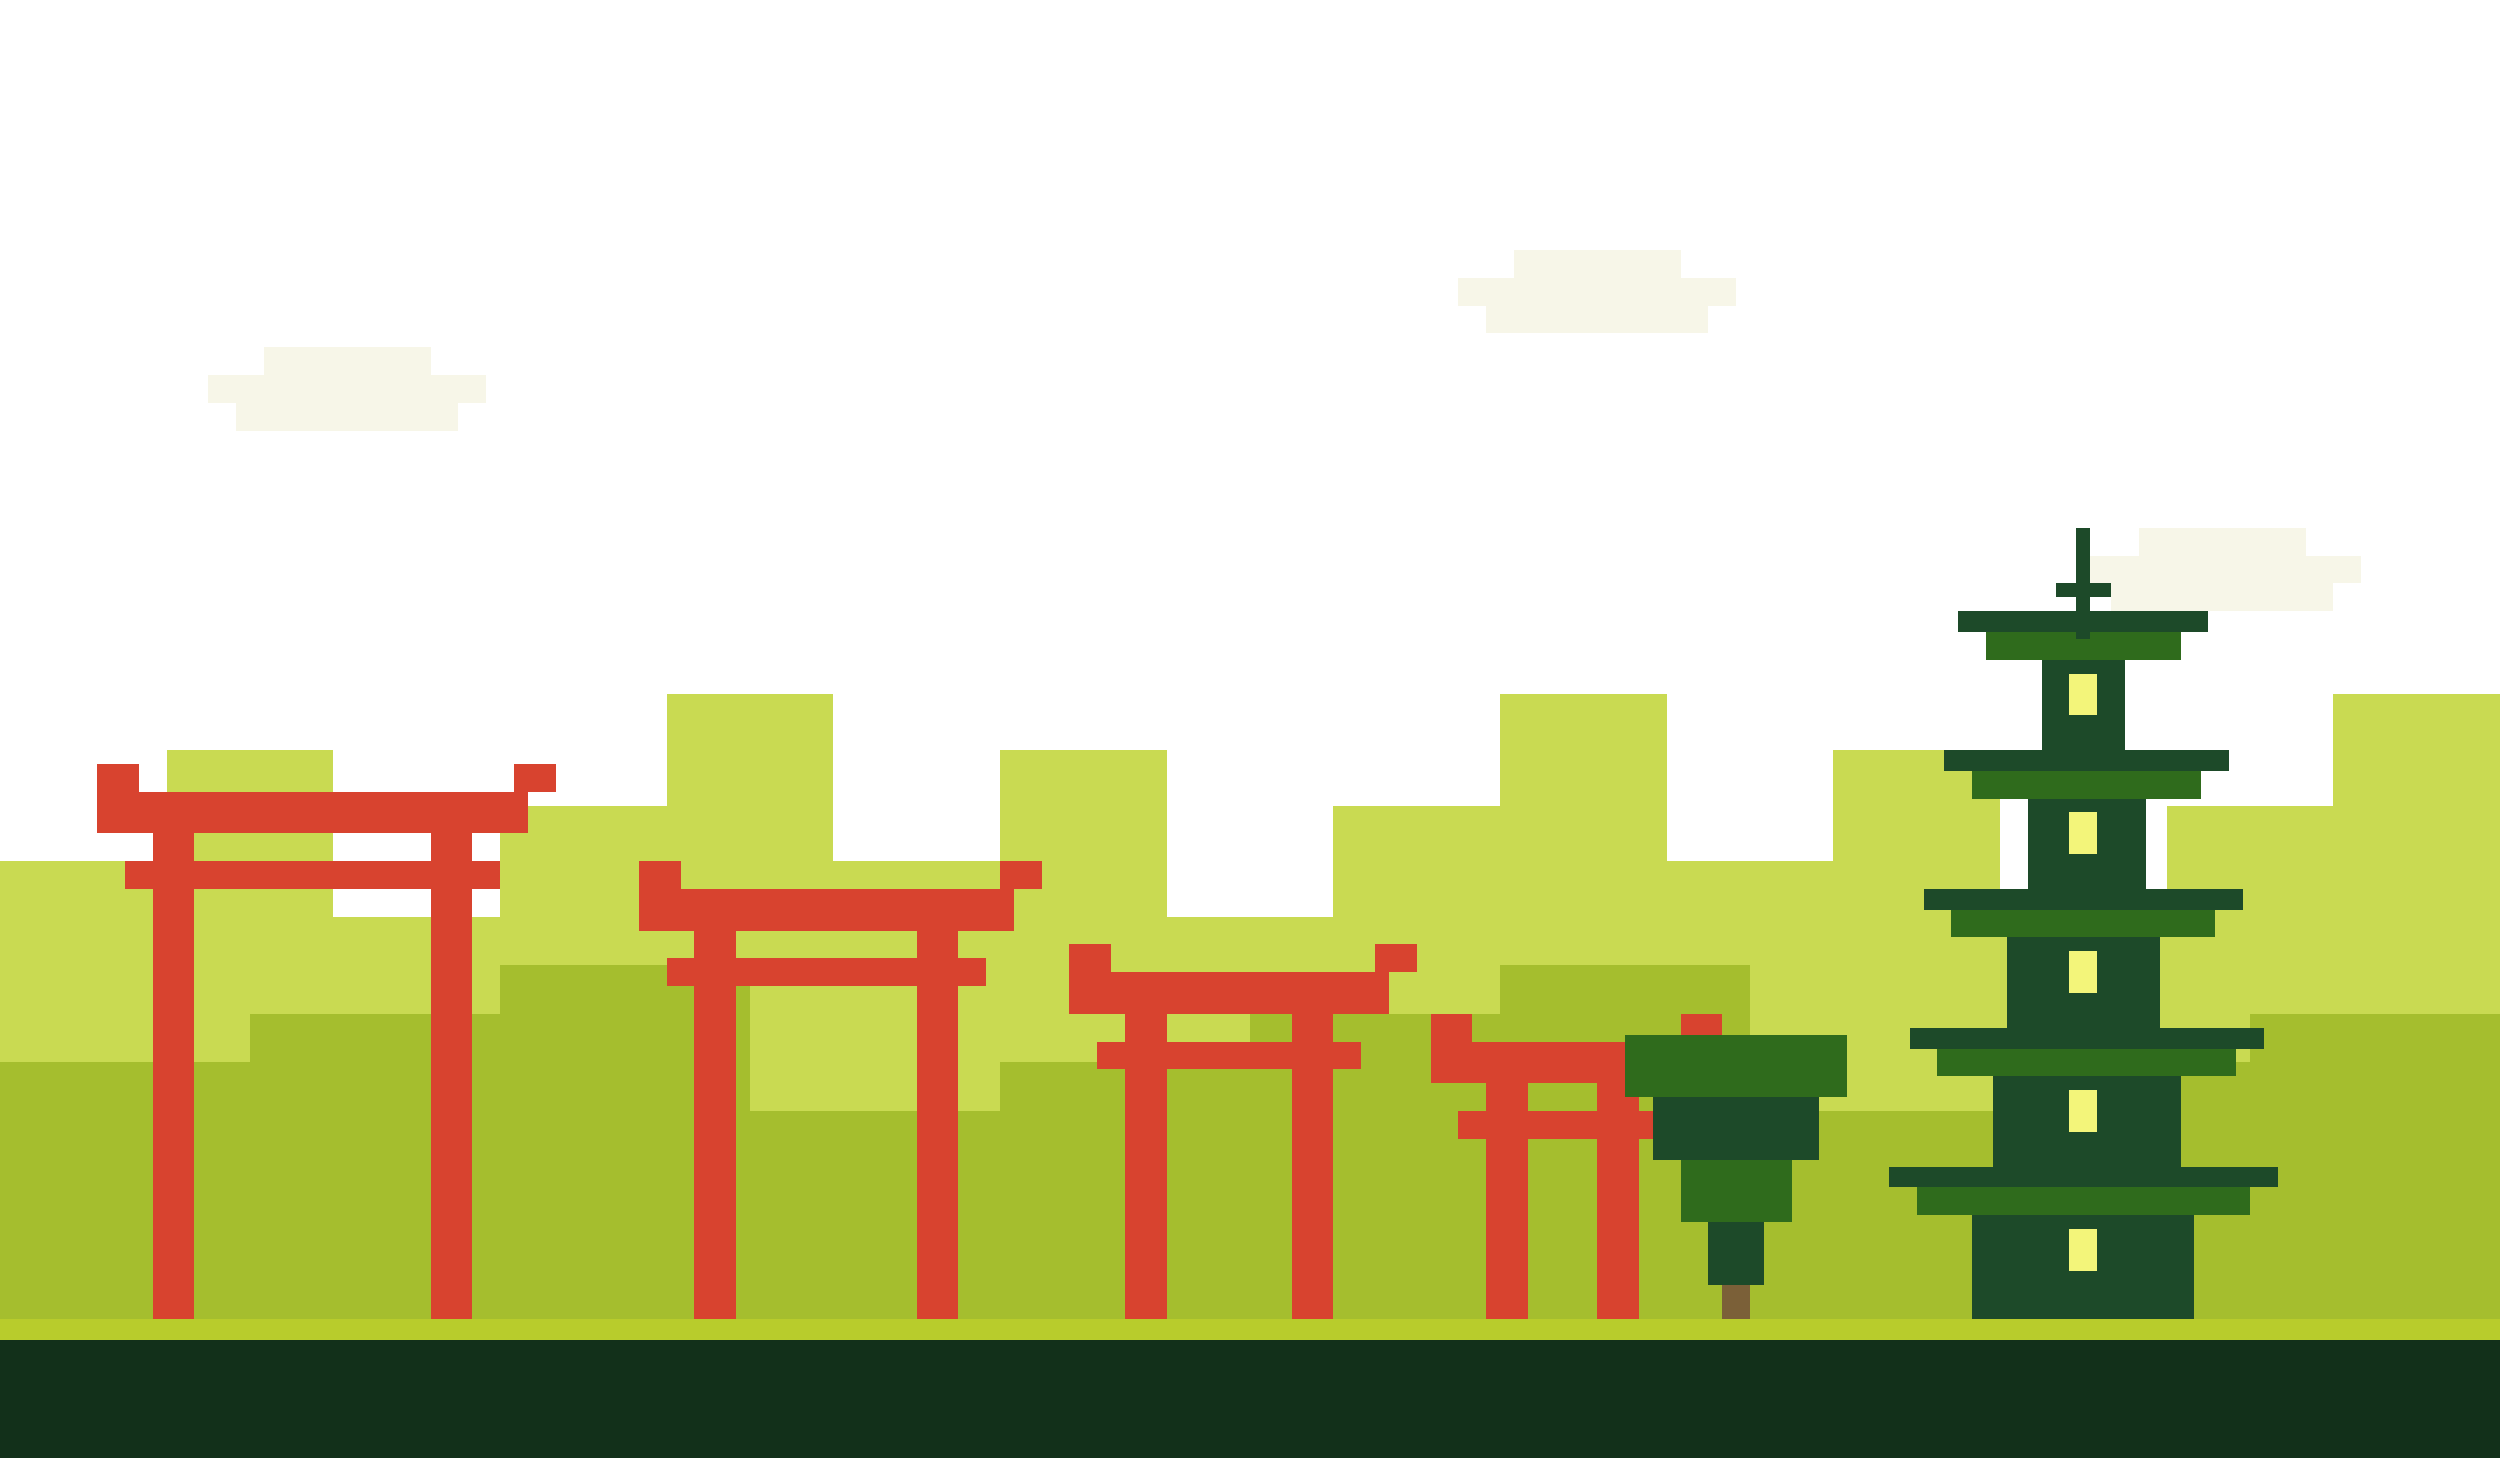
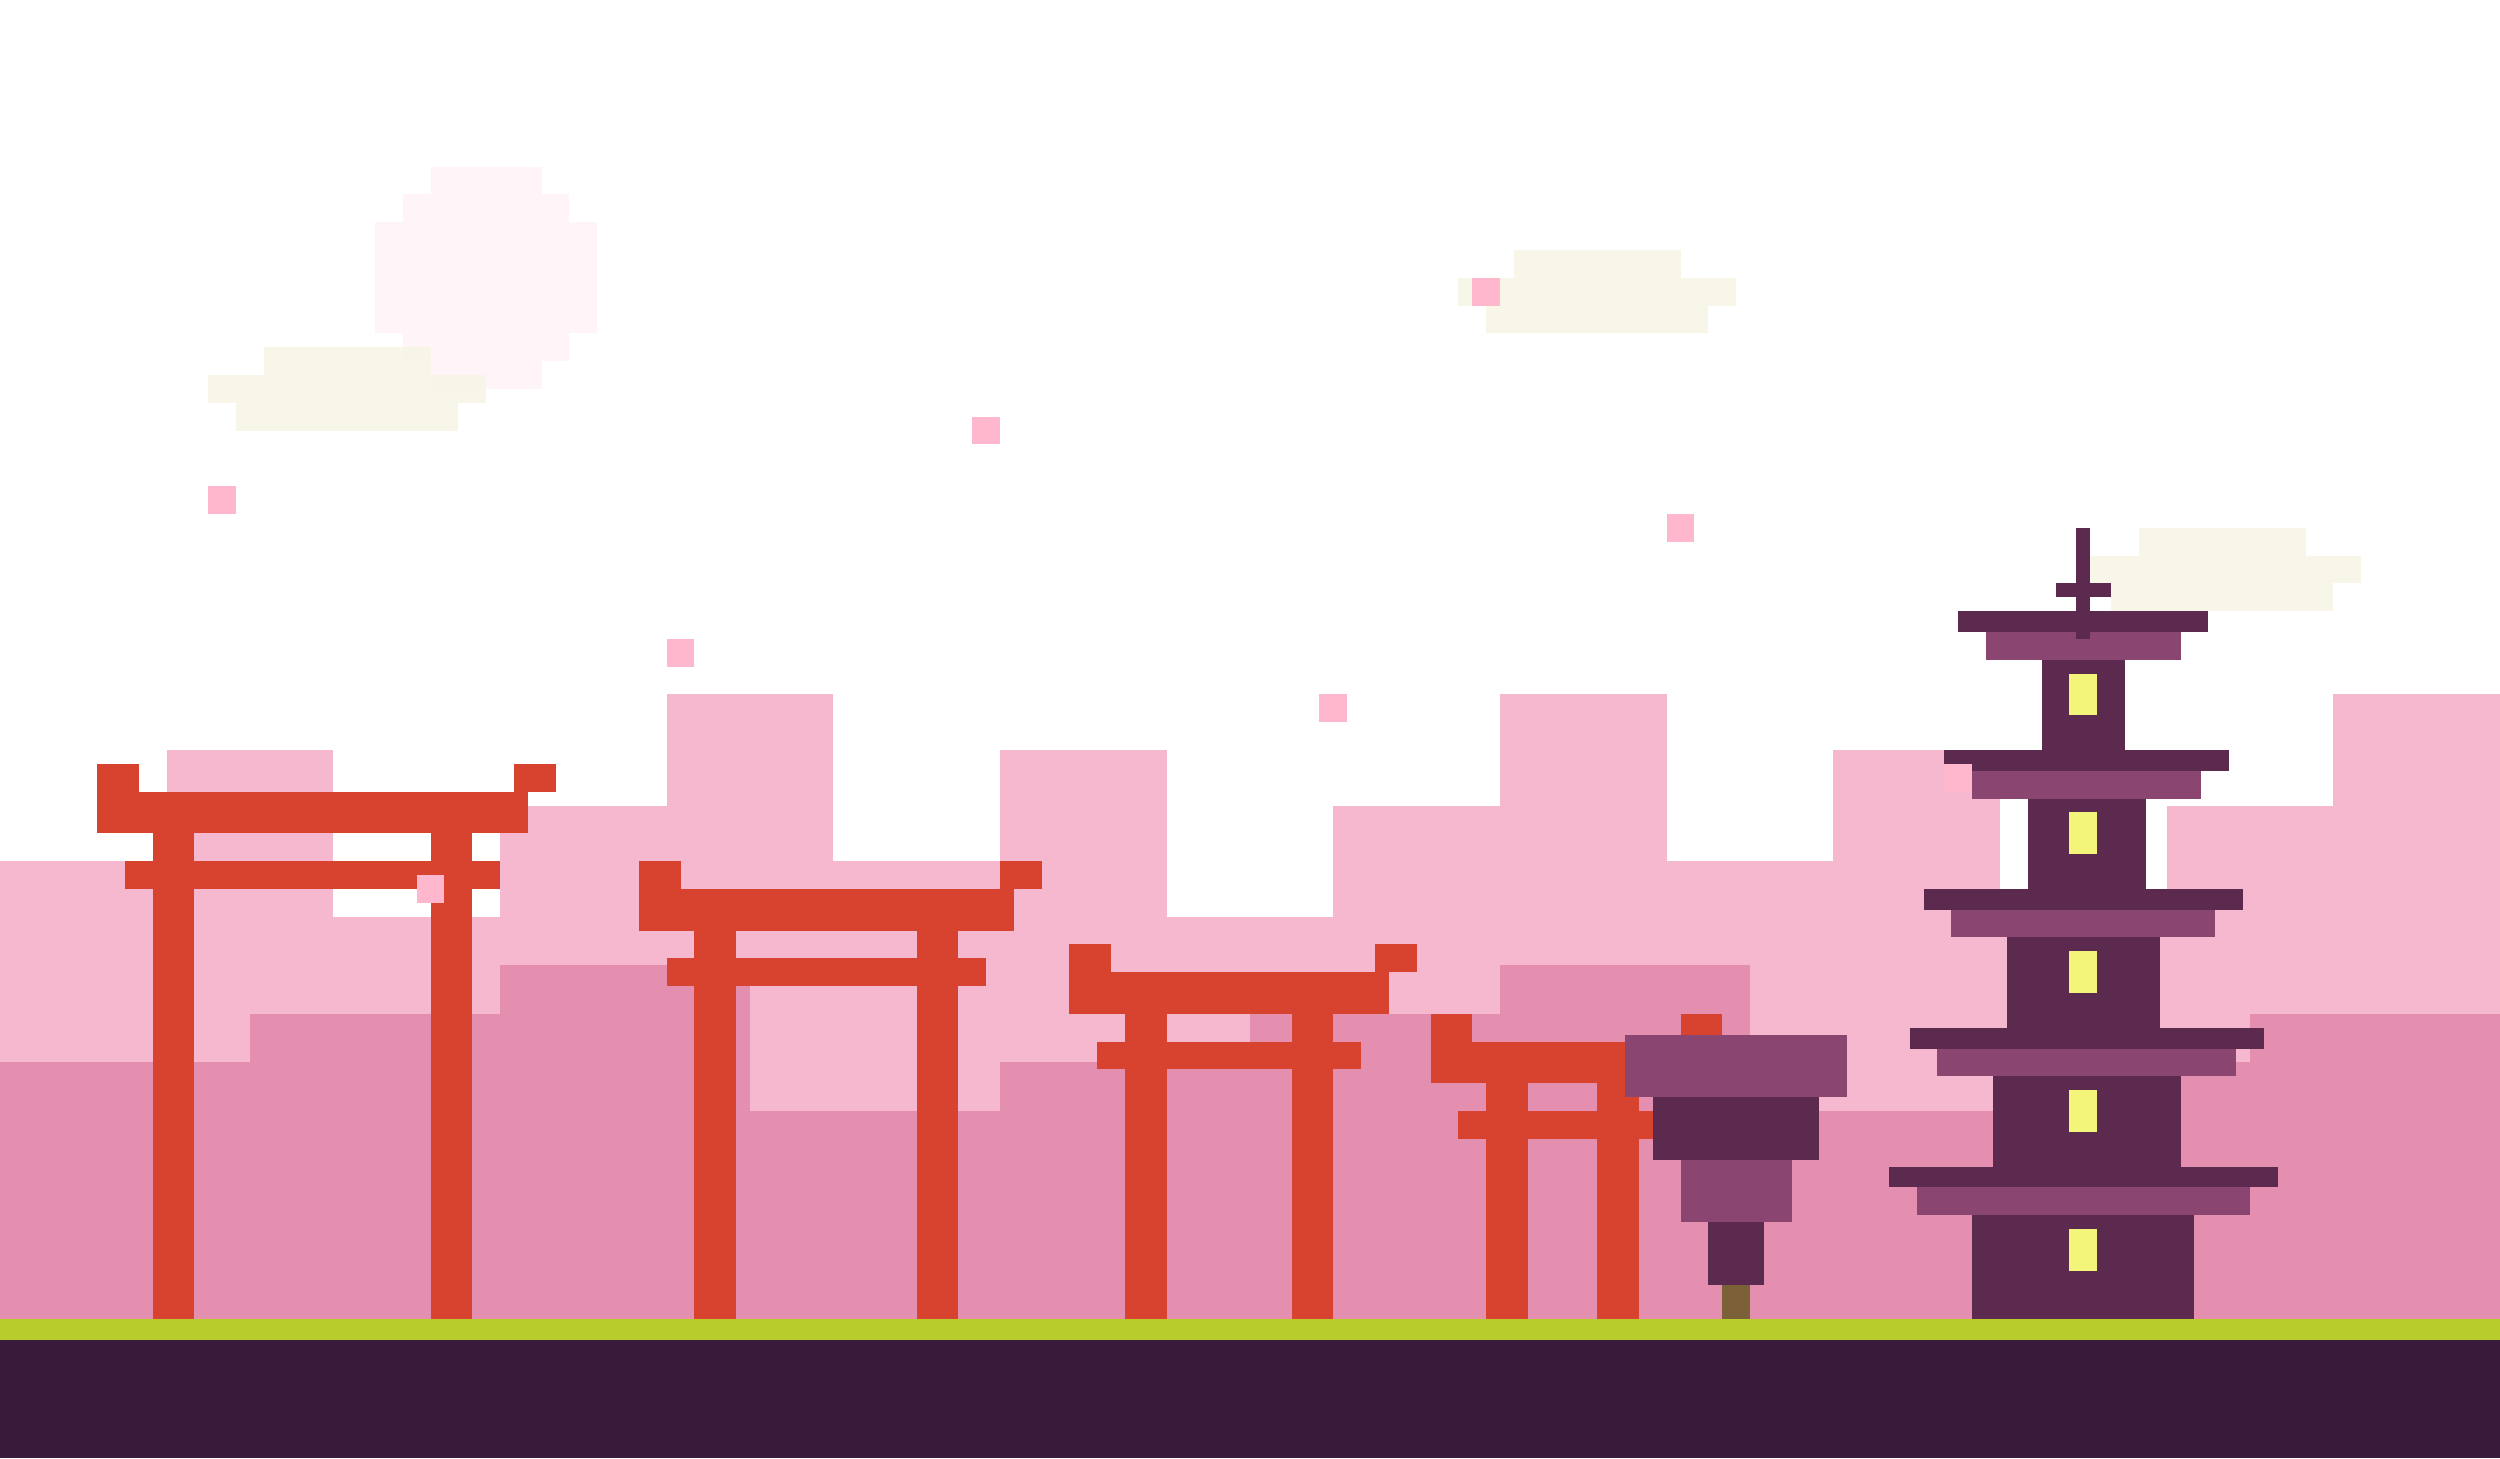
<svg xmlns="http://www.w3.org/2000/svg" viewBox="0 0 360 210" shape-rendering="crispEdges" preserveAspectRatio="xMidYMax meet" role="img" aria-label="ภาพเกียวโต ประตูโทริิสีแดงของฟุชิมิอินาริและเจดีย์โทจิ">
-   <rect x="0" y="124" width="24" height="66" fill="#C9DA52" />
-   <rect x="24" y="108" width="24" height="82" fill="#C9DA52" />
-   <rect x="48" y="132" width="24" height="58" fill="#C9DA52" />
-   <rect x="72" y="116" width="24" height="74" fill="#C9DA52" />
-   <rect x="96" y="100" width="24" height="90" fill="#C9DA52" />
-   <rect x="120" y="124" width="24" height="66" fill="#C9DA52" />
-   <rect x="144" y="108" width="24" height="82" fill="#C9DA52" />
-   <rect x="168" y="132" width="24" height="58" fill="#C9DA52" />
-   <rect x="192" y="116" width="24" height="74" fill="#C9DA52" />
-   <rect x="216" y="100" width="24" height="90" fill="#C9DA52" />
-   <rect x="240" y="124" width="24" height="66" fill="#C9DA52" />
-   <rect x="264" y="108" width="24" height="82" fill="#C9DA52" />
-   <rect x="288" y="132" width="24" height="58" fill="#C9DA52" />
-   <rect x="312" y="116" width="24" height="74" fill="#C9DA52" />
-   <rect x="336" y="100" width="24" height="90" fill="#C9DA52" />
-   <rect x="0" y="153" width="36" height="37" fill="#A5BE2E" />
-   <rect x="36" y="146" width="36" height="44" fill="#A5BE2E" />
-   <rect x="72" y="139" width="36" height="51" fill="#A5BE2E" />
-   <rect x="108" y="160" width="36" height="30" fill="#A5BE2E" />
-   <rect x="144" y="153" width="36" height="37" fill="#A5BE2E" />
-   <rect x="180" y="146" width="36" height="44" fill="#A5BE2E" />
-   <rect x="216" y="139" width="36" height="51" fill="#A5BE2E" />
-   <rect x="252" y="160" width="36" height="30" fill="#A5BE2E" />
-   <rect x="288" y="153" width="36" height="37" fill="#A5BE2E" />
-   <rect x="324" y="146" width="36" height="44" fill="#A5BE2E" />
+   <rect x="62" y="24" width="4" height="4" fill="#FFF4F8" opacity="1" />
+   <rect x="66" y="24" width="4" height="4" fill="#FFF4F8" opacity="1" />
+   <rect x="70" y="24" width="4" height="4" fill="#FFF4F8" opacity="1" />
+   <rect x="74" y="24" width="4" height="4" fill="#FFF4F8" opacity="1" />
+   <rect x="58" y="28" width="4" height="4" fill="#FFF4F8" opacity="1" />
+   <rect x="62" y="28" width="4" height="4" fill="#FFF4F8" opacity="1" />
+   <rect x="66" y="28" width="4" height="4" fill="#FFF4F8" opacity="1" />
+   <rect x="70" y="28" width="4" height="4" fill="#FFF4F8" opacity="1" />
+   <rect x="74" y="28" width="4" height="4" fill="#FFF4F8" opacity="1" />
+   <rect x="78" y="28" width="4" height="4" fill="#FFF4F8" opacity="1" />
+   <rect x="54" y="32" width="4" height="4" fill="#FFF4F8" opacity="1" />
+   <rect x="58" y="32" width="4" height="4" fill="#FFF4F8" opacity="1" />
+   <rect x="62" y="32" width="4" height="4" fill="#FFF4F8" opacity="1" />
+   <rect x="66" y="32" width="4" height="4" fill="#FFF4F8" opacity="1" />
+   <rect x="70" y="32" width="4" height="4" fill="#FFF4F8" opacity="1" />
+   <rect x="74" y="32" width="4" height="4" fill="#FFF4F8" opacity="1" />
+   <rect x="78" y="32" width="4" height="4" fill="#FFF4F8" opacity="1" />
+   <rect x="82" y="32" width="4" height="4" fill="#FFF4F8" opacity="1" />
+   <rect x="54" y="36" width="4" height="4" fill="#FFF4F8" opacity="1" />
+   <rect x="58" y="36" width="4" height="4" fill="#FFF4F8" opacity="1" />
+   <rect x="62" y="36" width="4" height="4" fill="#FFF4F8" opacity="1" />
+   <rect x="66" y="36" width="4" height="4" fill="#FFF4F8" opacity="1" />
+   <rect x="70" y="36" width="4" height="4" fill="#FFF4F8" opacity="1" />
+   <rect x="74" y="36" width="4" height="4" fill="#FFF4F8" opacity="1" />
+   <rect x="78" y="36" width="4" height="4" fill="#FFF4F8" opacity="1" />
+   <rect x="82" y="36" width="4" height="4" fill="#FFF4F8" opacity="1" />
+   <rect x="54" y="40" width="4" height="4" fill="#FFF4F8" opacity="1" />
+   <rect x="58" y="40" width="4" height="4" fill="#FFF4F8" opacity="1" />
+   <rect x="62" y="40" width="4" height="4" fill="#FFF4F8" opacity="1" />
+   <rect x="66" y="40" width="4" height="4" fill="#FFF4F8" opacity="1" />
+   <rect x="70" y="40" width="4" height="4" fill="#FFF4F8" opacity="1" />
+   <rect x="74" y="40" width="4" height="4" fill="#FFF4F8" opacity="1" />
+   <rect x="78" y="40" width="4" height="4" fill="#FFF4F8" opacity="1" />
+   <rect x="82" y="40" width="4" height="4" fill="#FFF4F8" opacity="1" />
+   <rect x="54" y="44" width="4" height="4" fill="#FFF4F8" opacity="1" />
+   <rect x="58" y="44" width="4" height="4" fill="#FFF4F8" opacity="1" />
+   <rect x="62" y="44" width="4" height="4" fill="#FFF4F8" opacity="1" />
+   <rect x="66" y="44" width="4" height="4" fill="#FFF4F8" opacity="1" />
+   <rect x="70" y="44" width="4" height="4" fill="#FFF4F8" opacity="1" />
+   <rect x="74" y="44" width="4" height="4" fill="#FFF4F8" opacity="1" />
+   <rect x="78" y="44" width="4" height="4" fill="#FFF4F8" opacity="1" />
+   <rect x="82" y="44" width="4" height="4" fill="#FFF4F8" opacity="1" />
+   <rect x="58" y="48" width="4" height="4" fill="#FFF4F8" opacity="1" />
+   <rect x="62" y="48" width="4" height="4" fill="#FFF4F8" opacity="1" />
+   <rect x="66" y="48" width="4" height="4" fill="#FFF4F8" opacity="1" />
+   <rect x="70" y="48" width="4" height="4" fill="#FFF4F8" opacity="1" />
+   <rect x="74" y="48" width="4" height="4" fill="#FFF4F8" opacity="1" />
+   <rect x="78" y="48" width="4" height="4" fill="#FFF4F8" opacity="1" />
+   <rect x="62" y="52" width="4" height="4" fill="#FFF4F8" opacity="1" />
+   <rect x="66" y="52" width="4" height="4" fill="#FFF4F8" opacity="1" />
+   <rect x="70" y="52" width="4" height="4" fill="#FFF4F8" opacity="1" />
+   <rect x="74" y="52" width="4" height="4" fill="#FFF4F8" opacity="1" />
+   <rect x="0" y="124" width="24" height="66" fill="#F6B8CF" />
+   <rect x="24" y="108" width="24" height="82" fill="#F6B8CF" />
+   <rect x="48" y="132" width="24" height="58" fill="#F6B8CF" />
+   <rect x="72" y="116" width="24" height="74" fill="#F6B8CF" />
+   <rect x="96" y="100" width="24" height="90" fill="#F6B8CF" />
+   <rect x="120" y="124" width="24" height="66" fill="#F6B8CF" />
+   <rect x="144" y="108" width="24" height="82" fill="#F6B8CF" />
+   <rect x="168" y="132" width="24" height="58" fill="#F6B8CF" />
+   <rect x="192" y="116" width="24" height="74" fill="#F6B8CF" />
+   <rect x="216" y="100" width="24" height="90" fill="#F6B8CF" />
+   <rect x="240" y="124" width="24" height="66" fill="#F6B8CF" />
+   <rect x="264" y="108" width="24" height="82" fill="#F6B8CF" />
+   <rect x="288" y="132" width="24" height="58" fill="#F6B8CF" />
+   <rect x="312" y="116" width="24" height="74" fill="#F6B8CF" />
+   <rect x="336" y="100" width="24" height="90" fill="#F6B8CF" />
+   <rect x="0" y="153" width="36" height="37" fill="#E58FB0" />
+   <rect x="36" y="146" width="36" height="44" fill="#E58FB0" />
+   <rect x="72" y="139" width="36" height="51" fill="#E58FB0" />
+   <rect x="108" y="160" width="36" height="30" fill="#E58FB0" />
+   <rect x="144" y="153" width="36" height="37" fill="#E58FB0" />
+   <rect x="180" y="146" width="36" height="44" fill="#E58FB0" />
+   <rect x="216" y="139" width="36" height="51" fill="#E58FB0" />
+   <rect x="252" y="160" width="36" height="30" fill="#E58FB0" />
+   <rect x="288" y="153" width="36" height="37" fill="#E58FB0" />
+   <rect x="324" y="146" width="36" height="44" fill="#E58FB0" />
  <rect x="38" y="50" width="24" height="4" fill="#F6F5E6" opacity="0.9" />
  <rect x="30" y="54" width="40" height="4" fill="#F6F5E6" opacity="0.9" />
  <rect x="34" y="58" width="32" height="4" fill="#F6F5E6" opacity="0.9" />
  <rect x="218" y="36" width="24" height="4" fill="#F6F5E6" opacity="0.9" />
  <rect x="210" y="40" width="40" height="4" fill="#F6F5E6" opacity="0.9" />
  <rect x="214" y="44" width="32" height="4" fill="#F6F5E6" opacity="0.9" />
  <rect x="308" y="76" width="24" height="4" fill="#F6F5E6" opacity="0.9" />
  <rect x="300" y="80" width="40" height="4" fill="#F6F5E6" opacity="0.9" />
  <rect x="304" y="84" width="32" height="4" fill="#F6F5E6" opacity="0.9" />
-   <rect x="284" y="174" width="32" height="16" fill="#1D4A29" />
-   <rect x="276" y="170" width="48" height="5" fill="#2F6B1C" />
-   <rect x="272" y="168" width="56" height="3" fill="#1D4A29" />
+   <rect x="284" y="174" width="32" height="16" fill="#5B2A4E" />
+   <rect x="276" y="170" width="48" height="5" fill="#8A4670" />
+   <rect x="272" y="168" width="56" height="3" fill="#5B2A4E" />
  <rect x="298" y="177" width="4" height="6" fill="#F3F57A" />
-   <rect x="287" y="154" width="27" height="16" fill="#1D4A29" />
-   <rect x="279" y="150" width="43" height="5" fill="#2F6B1C" />
-   <rect x="275" y="148" width="51" height="3" fill="#1D4A29" />
+   <rect x="287" y="154" width="27" height="16" fill="#5B2A4E" />
+   <rect x="279" y="150" width="43" height="5" fill="#8A4670" />
+   <rect x="275" y="148" width="51" height="3" fill="#5B2A4E" />
  <rect x="298" y="157" width="4" height="6" fill="#F3F57A" />
-   <rect x="289" y="134" width="22" height="16" fill="#1D4A29" />
-   <rect x="281" y="130" width="38" height="5" fill="#2F6B1C" />
-   <rect x="277" y="128" width="46" height="3" fill="#1D4A29" />
+   <rect x="289" y="134" width="22" height="16" fill="#5B2A4E" />
+   <rect x="281" y="130" width="38" height="5" fill="#8A4670" />
+   <rect x="277" y="128" width="46" height="3" fill="#5B2A4E" />
  <rect x="298" y="137" width="4" height="6" fill="#F3F57A" />
-   <rect x="292" y="114" width="17" height="16" fill="#1D4A29" />
-   <rect x="284" y="110" width="33" height="5" fill="#2F6B1C" />
-   <rect x="280" y="108" width="41" height="3" fill="#1D4A29" />
+   <rect x="292" y="114" width="17" height="16" fill="#5B2A4E" />
+   <rect x="284" y="110" width="33" height="5" fill="#8A4670" />
+   <rect x="280" y="108" width="41" height="3" fill="#5B2A4E" />
  <rect x="298" y="117" width="4" height="6" fill="#F3F57A" />
-   <rect x="294" y="94" width="12" height="16" fill="#1D4A29" />
-   <rect x="286" y="90" width="28" height="5" fill="#2F6B1C" />
-   <rect x="282" y="88" width="36" height="3" fill="#1D4A29" />
+   <rect x="294" y="94" width="12" height="16" fill="#5B2A4E" />
+   <rect x="286" y="90" width="28" height="5" fill="#8A4670" />
+   <rect x="282" y="88" width="36" height="3" fill="#5B2A4E" />
  <rect x="298" y="97" width="4" height="6" fill="#F3F57A" />
-   <rect x="299" y="76" width="2" height="16" fill="#1D4A29" />
-   <rect x="296" y="84" width="8" height="2" fill="#1D4A29" />
+   <rect x="299" y="76" width="2" height="16" fill="#5B2A4E" />
+   <rect x="296" y="84" width="8" height="2" fill="#5B2A4E" />
  <rect x="14" y="114" width="62" height="6" fill="#D8432F" />
  <rect x="18" y="124" width="54" height="4" fill="#D8432F" />
  <rect x="22" y="114" width="6" height="76" fill="#D8432F" />
  <rect x="62" y="114" width="6" height="76" fill="#D8432F" />
  <rect x="14" y="110" width="6" height="4" fill="#D8432F" />
  <rect x="74" y="110" width="6" height="4" fill="#D8432F" />
  <rect x="92" y="128" width="54" height="6" fill="#D8432F" />
  <rect x="96" y="138" width="46" height="4" fill="#D8432F" />
  <rect x="100" y="128" width="6" height="62" fill="#D8432F" />
  <rect x="132" y="128" width="6" height="62" fill="#D8432F" />
  <rect x="92" y="124" width="6" height="4" fill="#D8432F" />
  <rect x="144" y="124" width="6" height="4" fill="#D8432F" />
  <rect x="154" y="140" width="46" height="6" fill="#D8432F" />
  <rect x="158" y="150" width="38" height="4" fill="#D8432F" />
  <rect x="162" y="140" width="6" height="50" fill="#D8432F" />
  <rect x="186" y="140" width="6" height="50" fill="#D8432F" />
  <rect x="154" y="136" width="6" height="4" fill="#D8432F" />
  <rect x="198" y="136" width="6" height="4" fill="#D8432F" />
  <rect x="206" y="150" width="38" height="6" fill="#D8432F" />
  <rect x="210" y="160" width="30" height="4" fill="#D8432F" />
  <rect x="214" y="150" width="6" height="40" fill="#D8432F" />
  <rect x="230" y="150" width="6" height="40" fill="#D8432F" />
  <rect x="206" y="146" width="6" height="4" fill="#D8432F" />
  <rect x="242" y="146" width="6" height="4" fill="#D8432F" />
  <rect x="248" y="180" width="4" height="10" fill="#7B6038" />
-   <rect x="246" y="176" width="8" height="9" fill="#1D4A29" />
-   <rect x="242" y="167" width="16" height="9" fill="#2F6B1C" />
-   <rect x="238" y="158" width="24" height="9" fill="#1D4A29" />
-   <rect x="234" y="149" width="32" height="9" fill="#2F6B1C" />
-   <rect x="0" y="190" width="360" height="20" fill="#12301A" />
+   <rect x="246" y="176" width="8" height="9" fill="#5B2A4E" />
+   <rect x="242" y="167" width="16" height="9" fill="#8A4670" />
+   <rect x="238" y="158" width="24" height="9" fill="#5B2A4E" />
+   <rect x="234" y="149" width="32" height="9" fill="#8A4670" />
+   <rect x="0" y="190" width="360" height="20" fill="#3A1A3A" />
  <rect x="0" y="190" width="360" height="3" fill="#B8CC2C" />
+   <rect x="30" y="70" width="4" height="4" fill="#FFB7CE" />
+   <rect x="96" y="92" width="4" height="4" fill="#FFB7CE" />
+   <rect x="140" y="60" width="4" height="4" fill="#FFB7CE" />
+   <rect x="190" y="100" width="4" height="4" fill="#FFB7CE" />
+   <rect x="240" y="74" width="4" height="4" fill="#FFB7CE" />
+   <rect x="280" y="110" width="4" height="4" fill="#FFB7CE" />
+   <rect x="60" y="126" width="4" height="4" fill="#FFB7CE" />
+   <rect x="212" y="40" width="4" height="4" fill="#FFB7CE" />
</svg>
